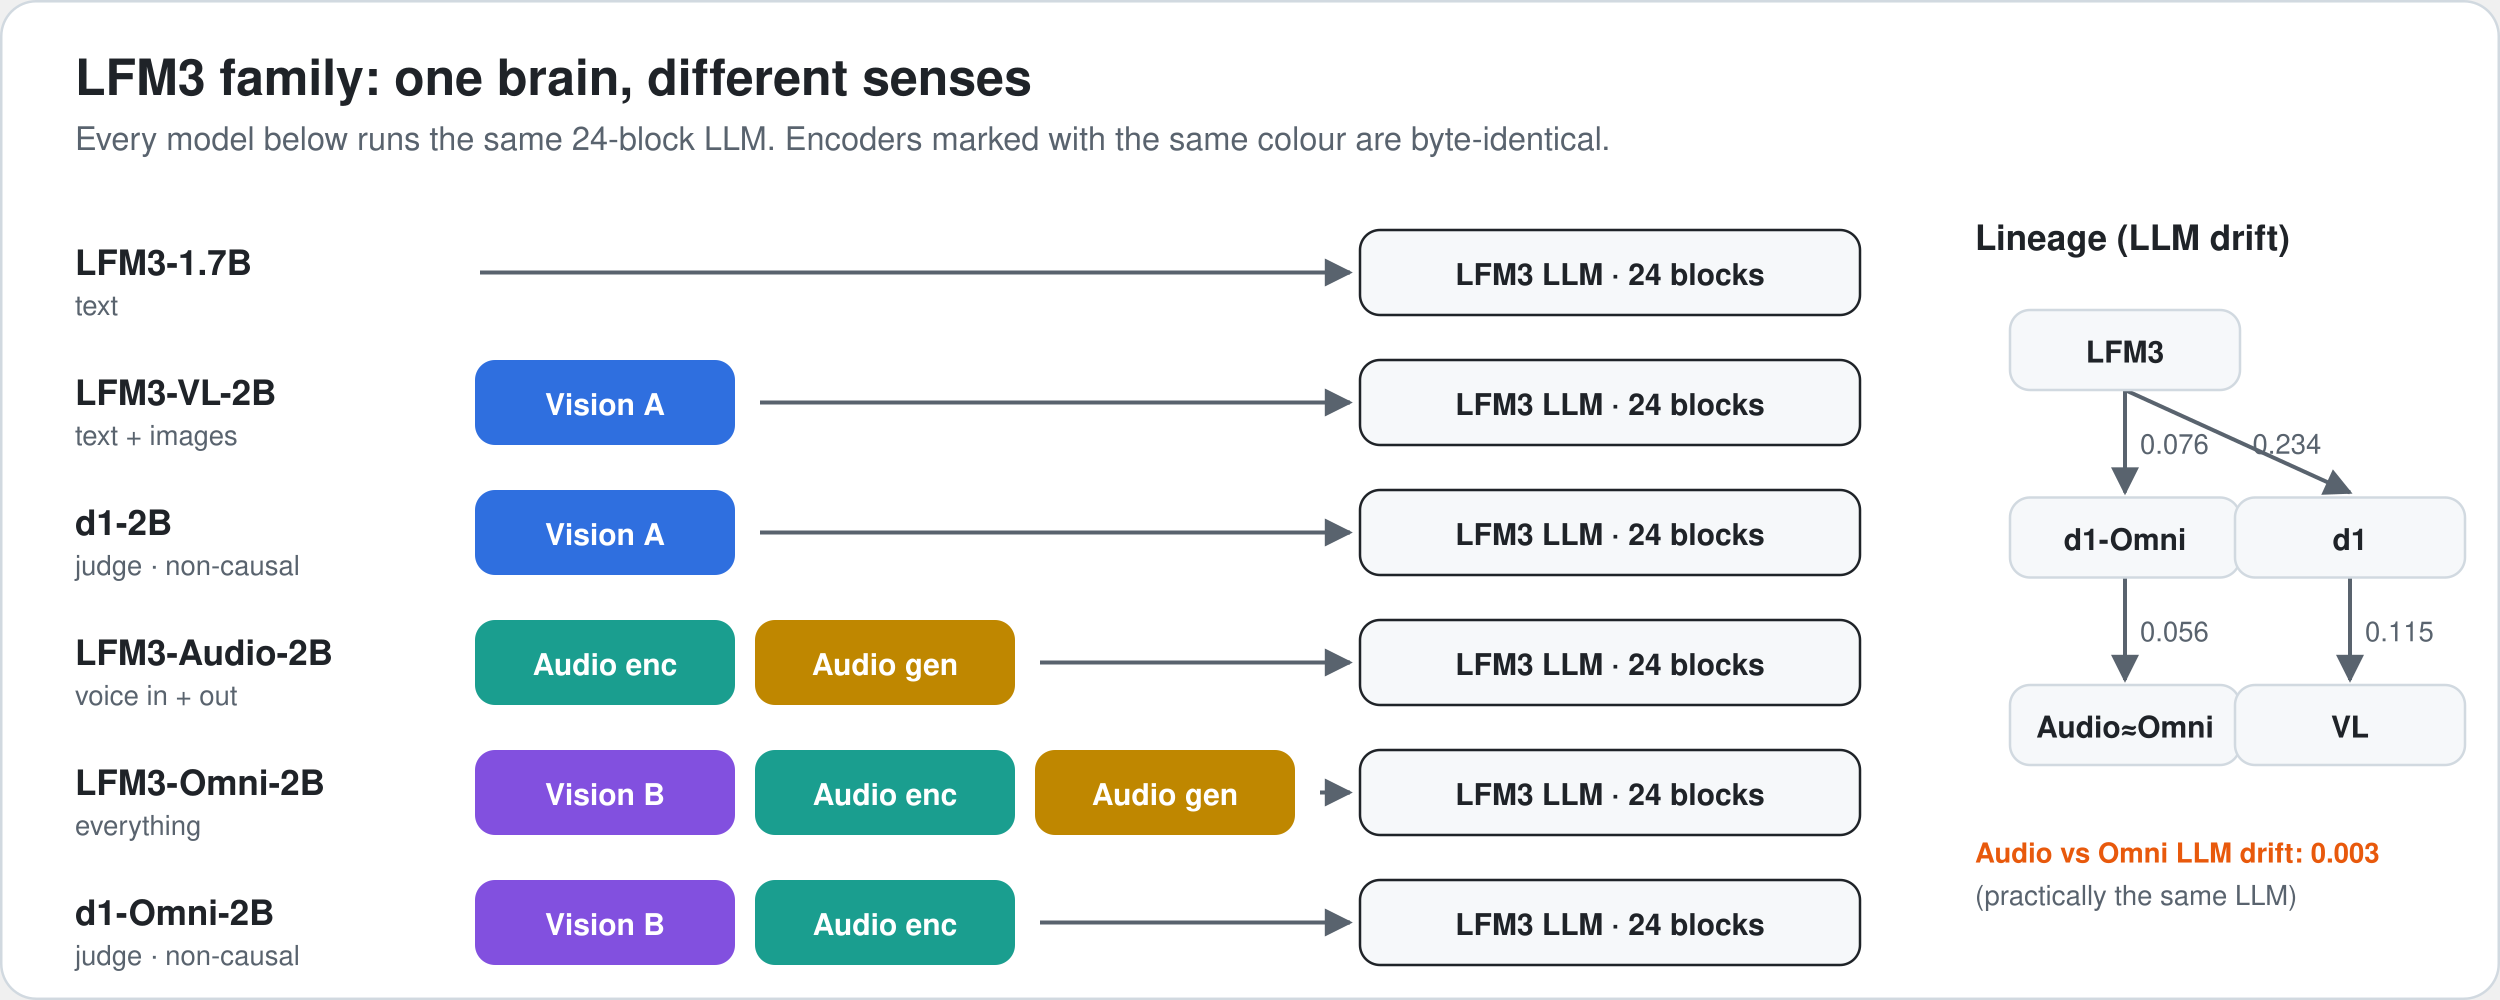
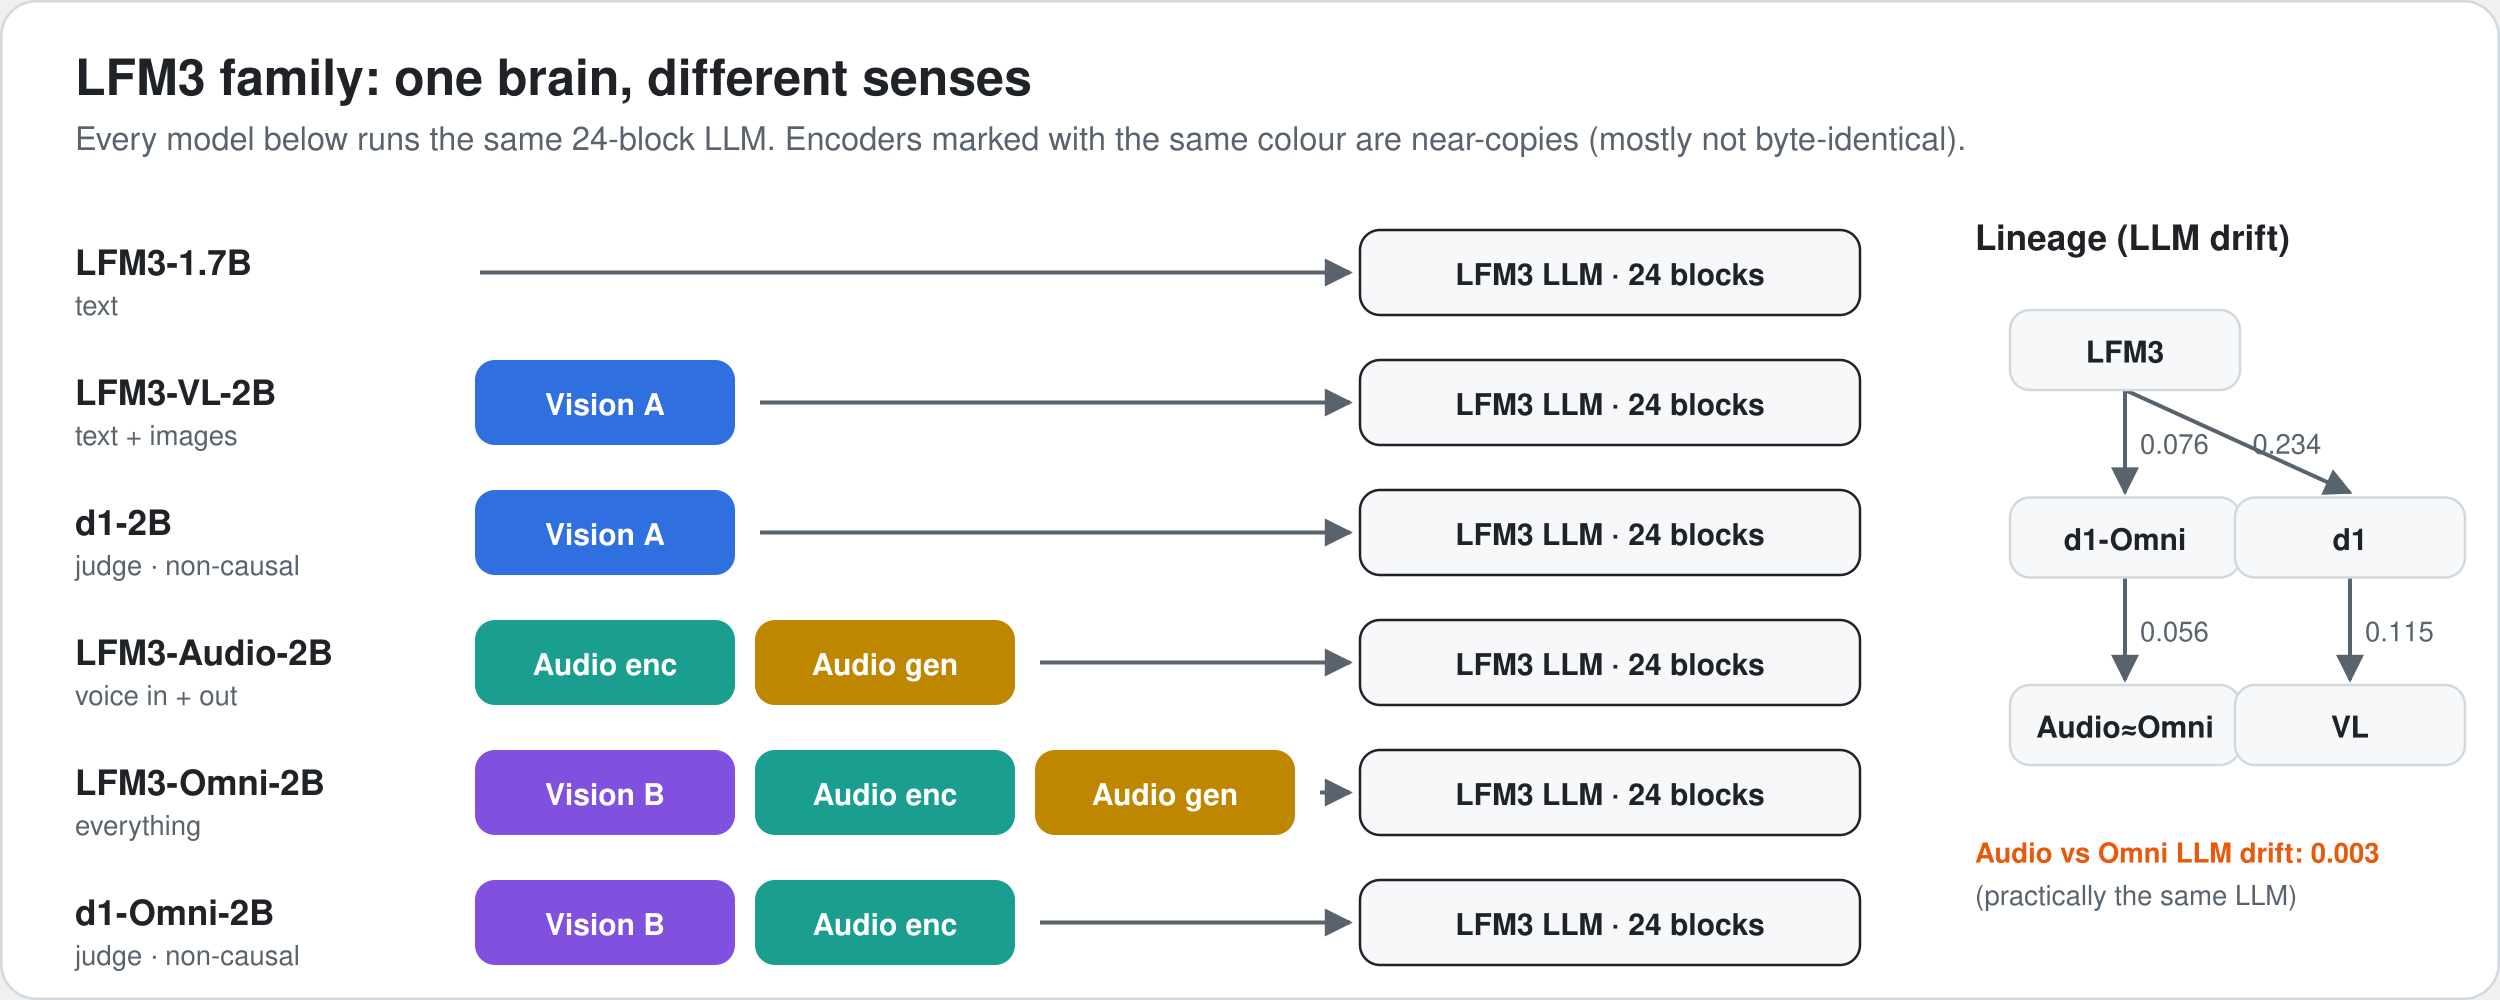
<svg xmlns="http://www.w3.org/2000/svg" width="1000" height="400" viewBox="0 0 1000 400" font-family="-apple-system,Segoe UI,Helvetica,Arial,sans-serif">
  <rect x="0.5" y="0.5" width="999" height="399" rx="14" fill="#ffffff" stroke="#d1d9e0" />
  <defs>
    <marker id="ah" viewBox="0 0 10 10" refX="9" refY="5" markerWidth="7" markerHeight="7" orient="auto">
      <path d="M0,0 L10,5 L0,10 z" fill="#59636e" />
    </marker>
  </defs>
  <text x="30" y="38" font-size="20" fill="#1f2328" text-anchor="start" font-weight="700">LFM3 family: one brain, different senses</text>
-   <text x="30" y="60" font-size="13" fill="#59636e" text-anchor="start" font-weight="normal">Every model below runs the same 24-block LLM. Encoders marked with the same colour are byte-identical.</text>
+   <text x="30" y="60" font-size="13" fill="#59636e" text-anchor="start" font-weight="normal">Every model below runs the same 24-block LLM. Encoders marked with the same colour are near-copies (mostly not byte-identical).</text>
  <text x="30" y="110" font-size="14" fill="#1f2328" text-anchor="start" font-weight="700">LFM3-1.7B</text>
  <text x="30" y="126" font-size="11" fill="#59636e" text-anchor="start" font-weight="normal">text</text>
  <line x1="192" y1="109" x2="540" y2="109" stroke="#59636e" stroke-width="1.6" marker-end="url(#ah)" />
  <rect x="544.0" y="92.0" width="200.0" height="34.0" rx="8" fill="#f6f8fa" stroke="#1f2328" />
  <text x="644" y="114" font-size="12" fill="#1f2328" text-anchor="middle" font-weight="600">LFM3 LLM · 24 blocks</text>
  <text x="30" y="162" font-size="14" fill="#1f2328" text-anchor="start" font-weight="700">LFM3-VL-2B</text>
  <text x="30" y="178" font-size="11" fill="#59636e" text-anchor="start" font-weight="normal">text + images</text>
  <rect x="190.0" y="144.0" width="104.0" height="34.0" rx="8" fill="#2f6fdf" stroke="none" />
  <text x="242" y="166" font-size="12" fill="#ffffff" text-anchor="middle" font-weight="600">Vision A</text>
  <line x1="304" y1="161" x2="540" y2="161" stroke="#59636e" stroke-width="1.6" marker-end="url(#ah)" />
  <rect x="544.0" y="144.0" width="200.0" height="34.0" rx="8" fill="#f6f8fa" stroke="#1f2328" />
  <text x="644" y="166" font-size="12" fill="#1f2328" text-anchor="middle" font-weight="600">LFM3 LLM · 24 blocks</text>
  <text x="30" y="214" font-size="14" fill="#1f2328" text-anchor="start" font-weight="700">d1-2B</text>
  <text x="30" y="230" font-size="11" fill="#59636e" text-anchor="start" font-weight="normal">judge · non-causal</text>
  <rect x="190.0" y="196.0" width="104.0" height="34.0" rx="8" fill="#2f6fdf" stroke="none" />
  <text x="242" y="218" font-size="12" fill="#ffffff" text-anchor="middle" font-weight="600">Vision A</text>
  <line x1="304" y1="213" x2="540" y2="213" stroke="#59636e" stroke-width="1.6" marker-end="url(#ah)" />
  <rect x="544.0" y="196.0" width="200.0" height="34.0" rx="8" fill="#f6f8fa" stroke="#1f2328" />
  <text x="644" y="218" font-size="12" fill="#1f2328" text-anchor="middle" font-weight="600">LFM3 LLM · 24 blocks</text>
  <text x="30" y="266" font-size="14" fill="#1f2328" text-anchor="start" font-weight="700">LFM3-Audio-2B</text>
  <text x="30" y="282" font-size="11" fill="#59636e" text-anchor="start" font-weight="normal">voice in + out</text>
  <rect x="190.0" y="248.0" width="104.0" height="34.0" rx="8" fill="#1a9e8f" stroke="none" />
  <text x="242" y="270" font-size="12" fill="#ffffff" text-anchor="middle" font-weight="600">Audio enc</text>
  <rect x="302.0" y="248.0" width="104.0" height="34.0" rx="8" fill="#bf8700" stroke="none" />
  <text x="354" y="270" font-size="12" fill="#ffffff" text-anchor="middle" font-weight="600">Audio gen</text>
  <line x1="416" y1="265" x2="540" y2="265" stroke="#59636e" stroke-width="1.6" marker-end="url(#ah)" />
  <rect x="544.0" y="248.0" width="200.0" height="34.0" rx="8" fill="#f6f8fa" stroke="#1f2328" />
  <text x="644" y="270" font-size="12" fill="#1f2328" text-anchor="middle" font-weight="600">LFM3 LLM · 24 blocks</text>
  <text x="30" y="318" font-size="14" fill="#1f2328" text-anchor="start" font-weight="700">LFM3-Omni-2B</text>
  <text x="30" y="334" font-size="11" fill="#59636e" text-anchor="start" font-weight="normal">everything</text>
  <rect x="190.0" y="300.0" width="104.0" height="34.0" rx="8" fill="#8250df" stroke="none" />
  <text x="242" y="322" font-size="12" fill="#ffffff" text-anchor="middle" font-weight="600">Vision B</text>
  <rect x="302.0" y="300.0" width="104.0" height="34.0" rx="8" fill="#1a9e8f" stroke="none" />
  <text x="354" y="322" font-size="12" fill="#ffffff" text-anchor="middle" font-weight="600">Audio enc</text>
  <rect x="414.0" y="300.0" width="104.0" height="34.0" rx="8" fill="#bf8700" stroke="none" />
  <text x="466" y="322" font-size="12" fill="#ffffff" text-anchor="middle" font-weight="600">Audio gen</text>
  <line x1="528" y1="317" x2="540" y2="317" stroke="#59636e" stroke-width="1.6" marker-end="url(#ah)" />
  <rect x="544.0" y="300.0" width="200.0" height="34.0" rx="8" fill="#f6f8fa" stroke="#1f2328" />
  <text x="644" y="322" font-size="12" fill="#1f2328" text-anchor="middle" font-weight="600">LFM3 LLM · 24 blocks</text>
  <text x="30" y="370" font-size="14" fill="#1f2328" text-anchor="start" font-weight="700">d1-Omni-2B</text>
  <text x="30" y="386" font-size="11" fill="#59636e" text-anchor="start" font-weight="normal">judge · non-causal</text>
  <rect x="190.0" y="352.0" width="104.0" height="34.0" rx="8" fill="#8250df" stroke="none" />
  <text x="242" y="374" font-size="12" fill="#ffffff" text-anchor="middle" font-weight="600">Vision B</text>
  <rect x="302.0" y="352.0" width="104.0" height="34.0" rx="8" fill="#1a9e8f" stroke="none" />
  <text x="354" y="374" font-size="12" fill="#ffffff" text-anchor="middle" font-weight="600">Audio enc</text>
  <line x1="416" y1="369" x2="540" y2="369" stroke="#59636e" stroke-width="1.6" marker-end="url(#ah)" />
  <rect x="544.0" y="352.0" width="200.0" height="34.0" rx="8" fill="#f6f8fa" stroke="#1f2328" />
  <text x="644" y="374" font-size="12" fill="#1f2328" text-anchor="middle" font-weight="600">LFM3 LLM · 24 blocks</text>
  <text x="790" y="100" font-size="14" fill="#1f2328" text-anchor="start" font-weight="700">Lineage (LLM drift)</text>
  <line x1="850" y1="156" x2="850" y2="197" stroke="#59636e" stroke-width="1.6" marker-end="url(#ah)" />
  <text x="856.0" y="181.5" font-size="11" fill="#59636e" text-anchor="start" font-weight="normal">0.076</text>
  <line x1="850" y1="231" x2="850" y2="272" stroke="#59636e" stroke-width="1.6" marker-end="url(#ah)" />
  <text x="856.0" y="256.5" font-size="11" fill="#59636e" text-anchor="start" font-weight="normal">0.056</text>
  <line x1="850" y1="156" x2="940" y2="197" stroke="#59636e" stroke-width="1.6" marker-end="url(#ah)" />
  <text x="901.0" y="181.5" font-size="11" fill="#59636e" text-anchor="start" font-weight="normal">0.234</text>
  <line x1="940" y1="231" x2="940" y2="272" stroke="#59636e" stroke-width="1.6" marker-end="url(#ah)" />
  <text x="946.0" y="256.5" font-size="11" fill="#59636e" text-anchor="start" font-weight="normal">0.115</text>
  <rect x="804.0" y="124.0" width="92.0" height="32.0" rx="8" fill="#f6f8fa" stroke="#d1d9e0" />
  <text x="850" y="145" font-size="12" fill="#1f2328" text-anchor="middle" font-weight="600">LFM3</text>
  <rect x="804.0" y="199.0" width="92.0" height="32.0" rx="8" fill="#f6f8fa" stroke="#d1d9e0" />
  <text x="850" y="220" font-size="12" fill="#1f2328" text-anchor="middle" font-weight="600">d1-Omni</text>
  <rect x="804.0" y="274.0" width="92.0" height="32.0" rx="8" fill="#f6f8fa" stroke="#d1d9e0" />
  <text x="850" y="295" font-size="12" fill="#1f2328" text-anchor="middle" font-weight="600">Audio≈Omni</text>
  <rect x="894.0" y="199.0" width="92.0" height="32.0" rx="8" fill="#f6f8fa" stroke="#d1d9e0" />
  <text x="940" y="220" font-size="12" fill="#1f2328" text-anchor="middle" font-weight="600">d1</text>
  <rect x="894.0" y="274.0" width="92.0" height="32.0" rx="8" fill="#f6f8fa" stroke="#d1d9e0" />
  <text x="940" y="295" font-size="12" fill="#1f2328" text-anchor="middle" font-weight="600">VL</text>
  <text x="790" y="345" font-size="11" fill="#e8590c" text-anchor="start" font-weight="600">Audio vs Omni LLM drift: 0.003</text>
  <text x="790" y="362" font-size="11" fill="#59636e" text-anchor="start" font-weight="normal">(practically the same LLM)</text>
</svg>
